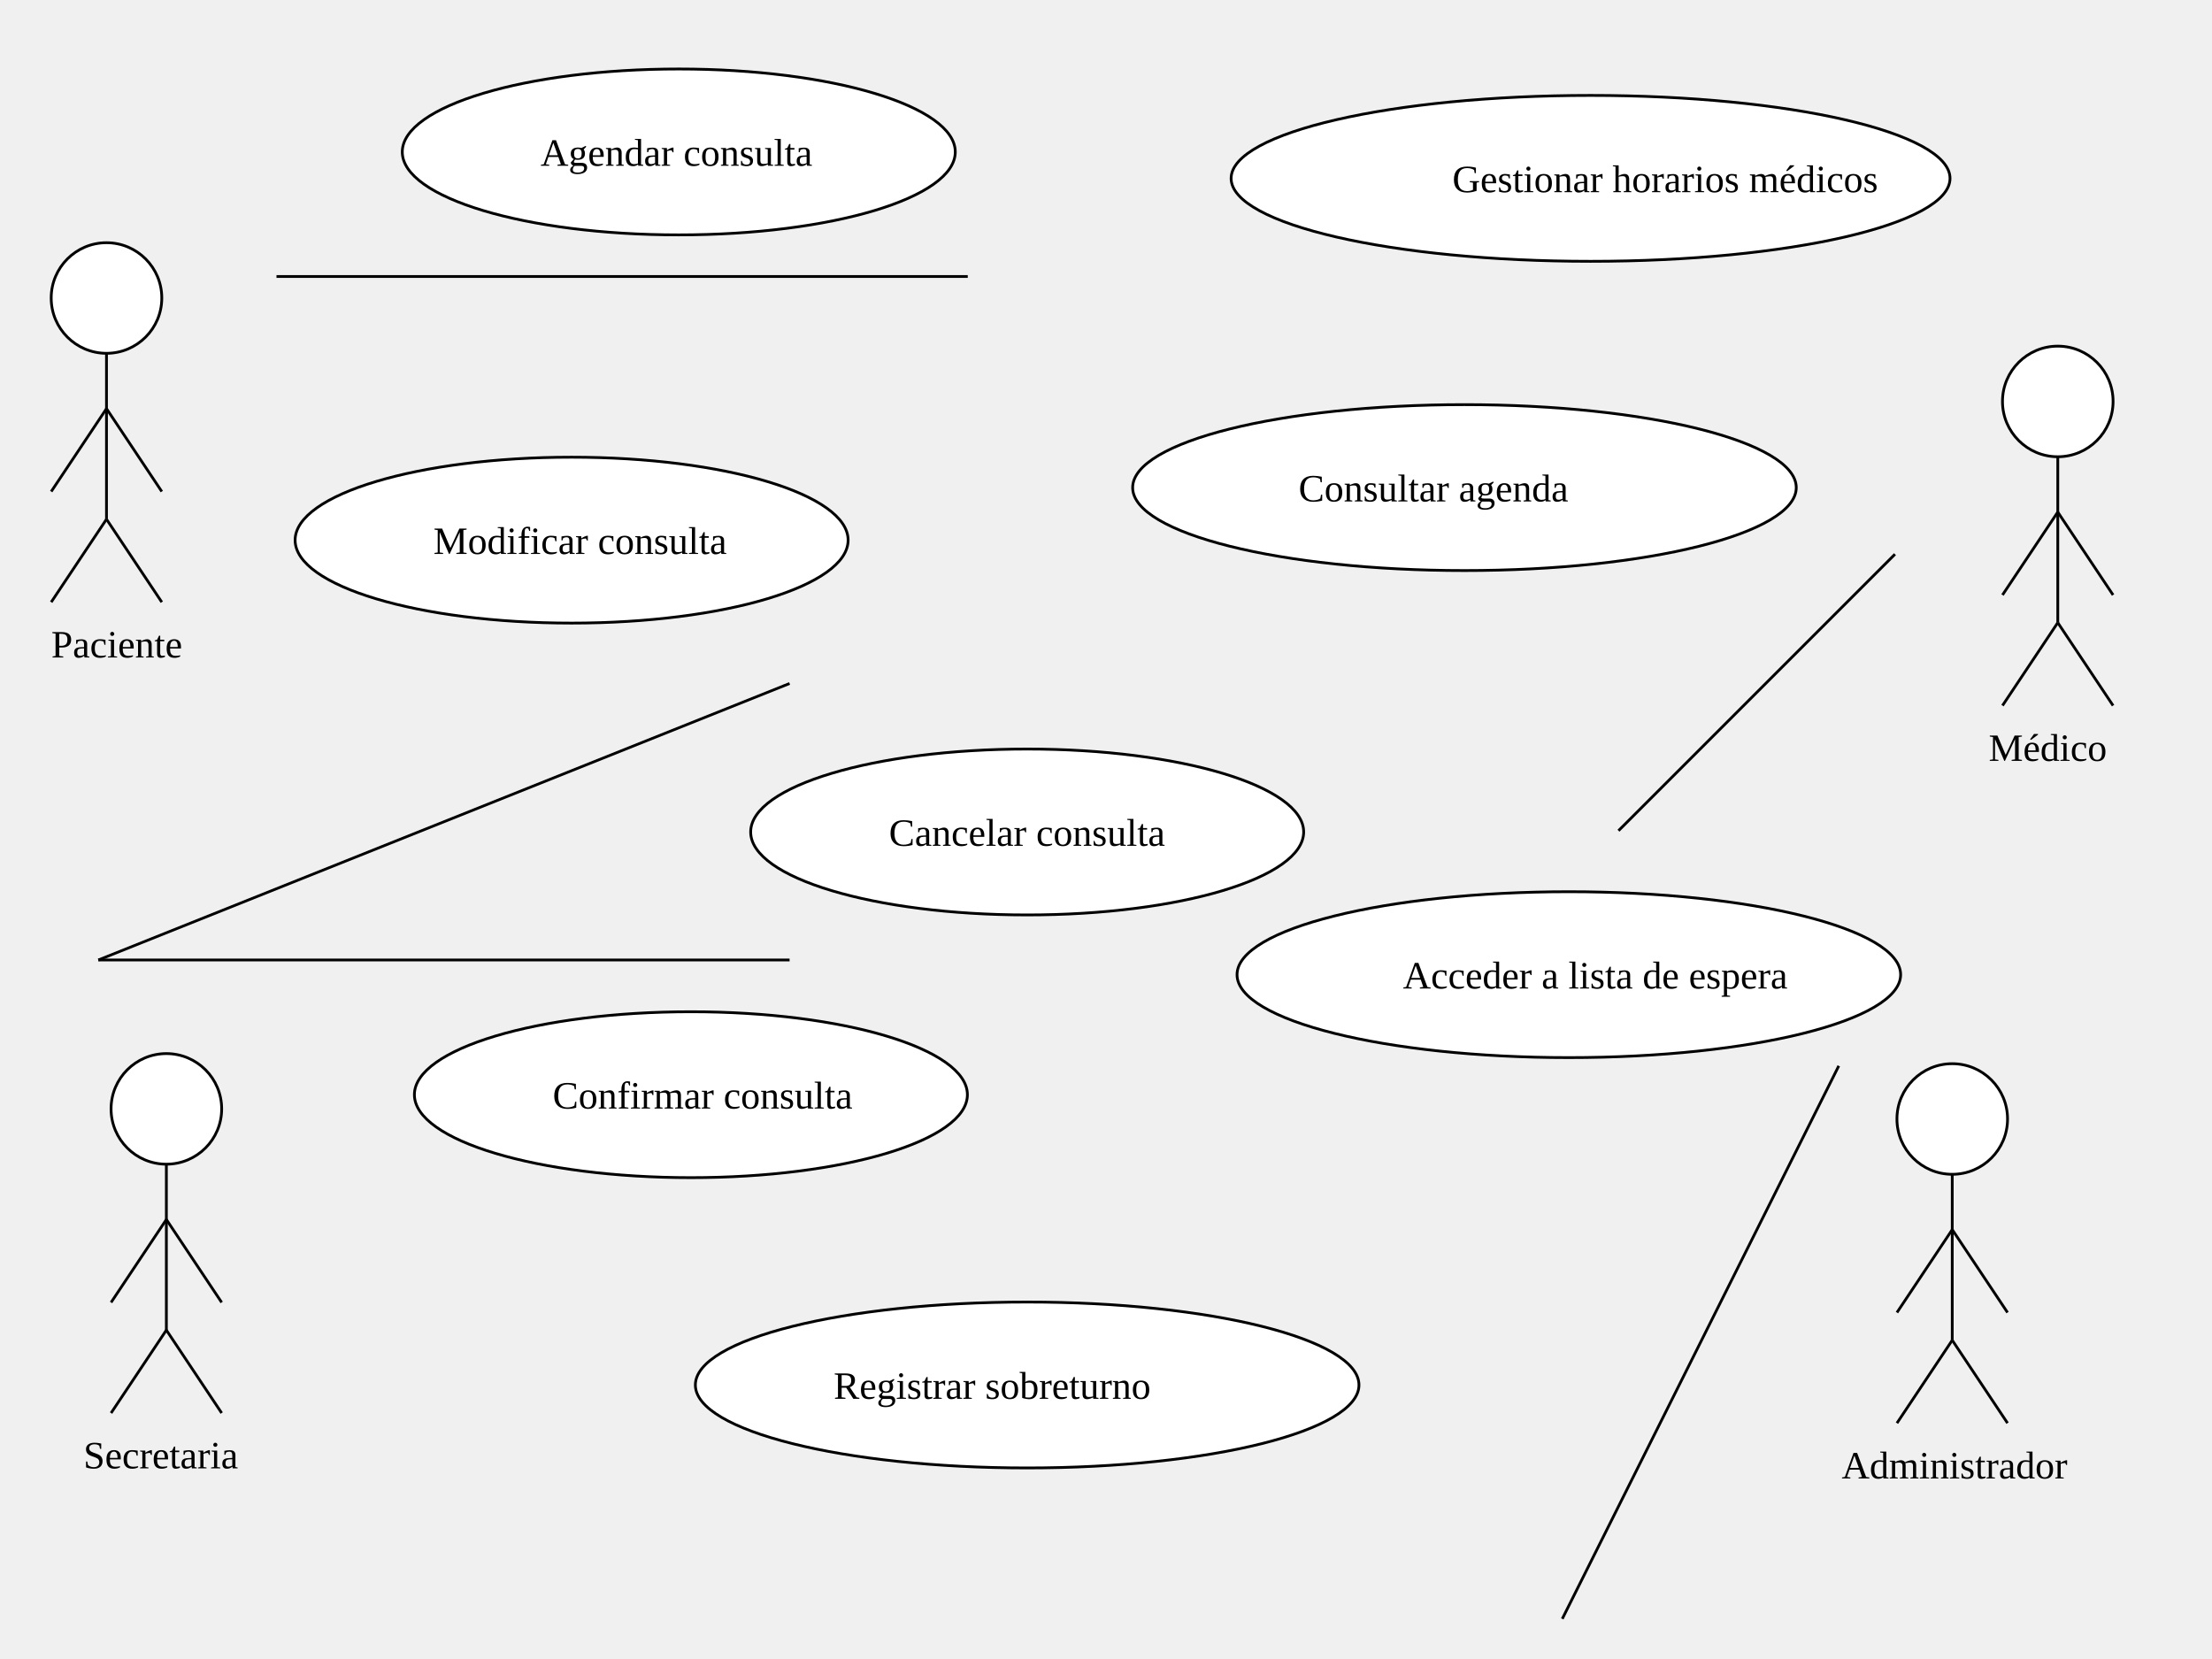
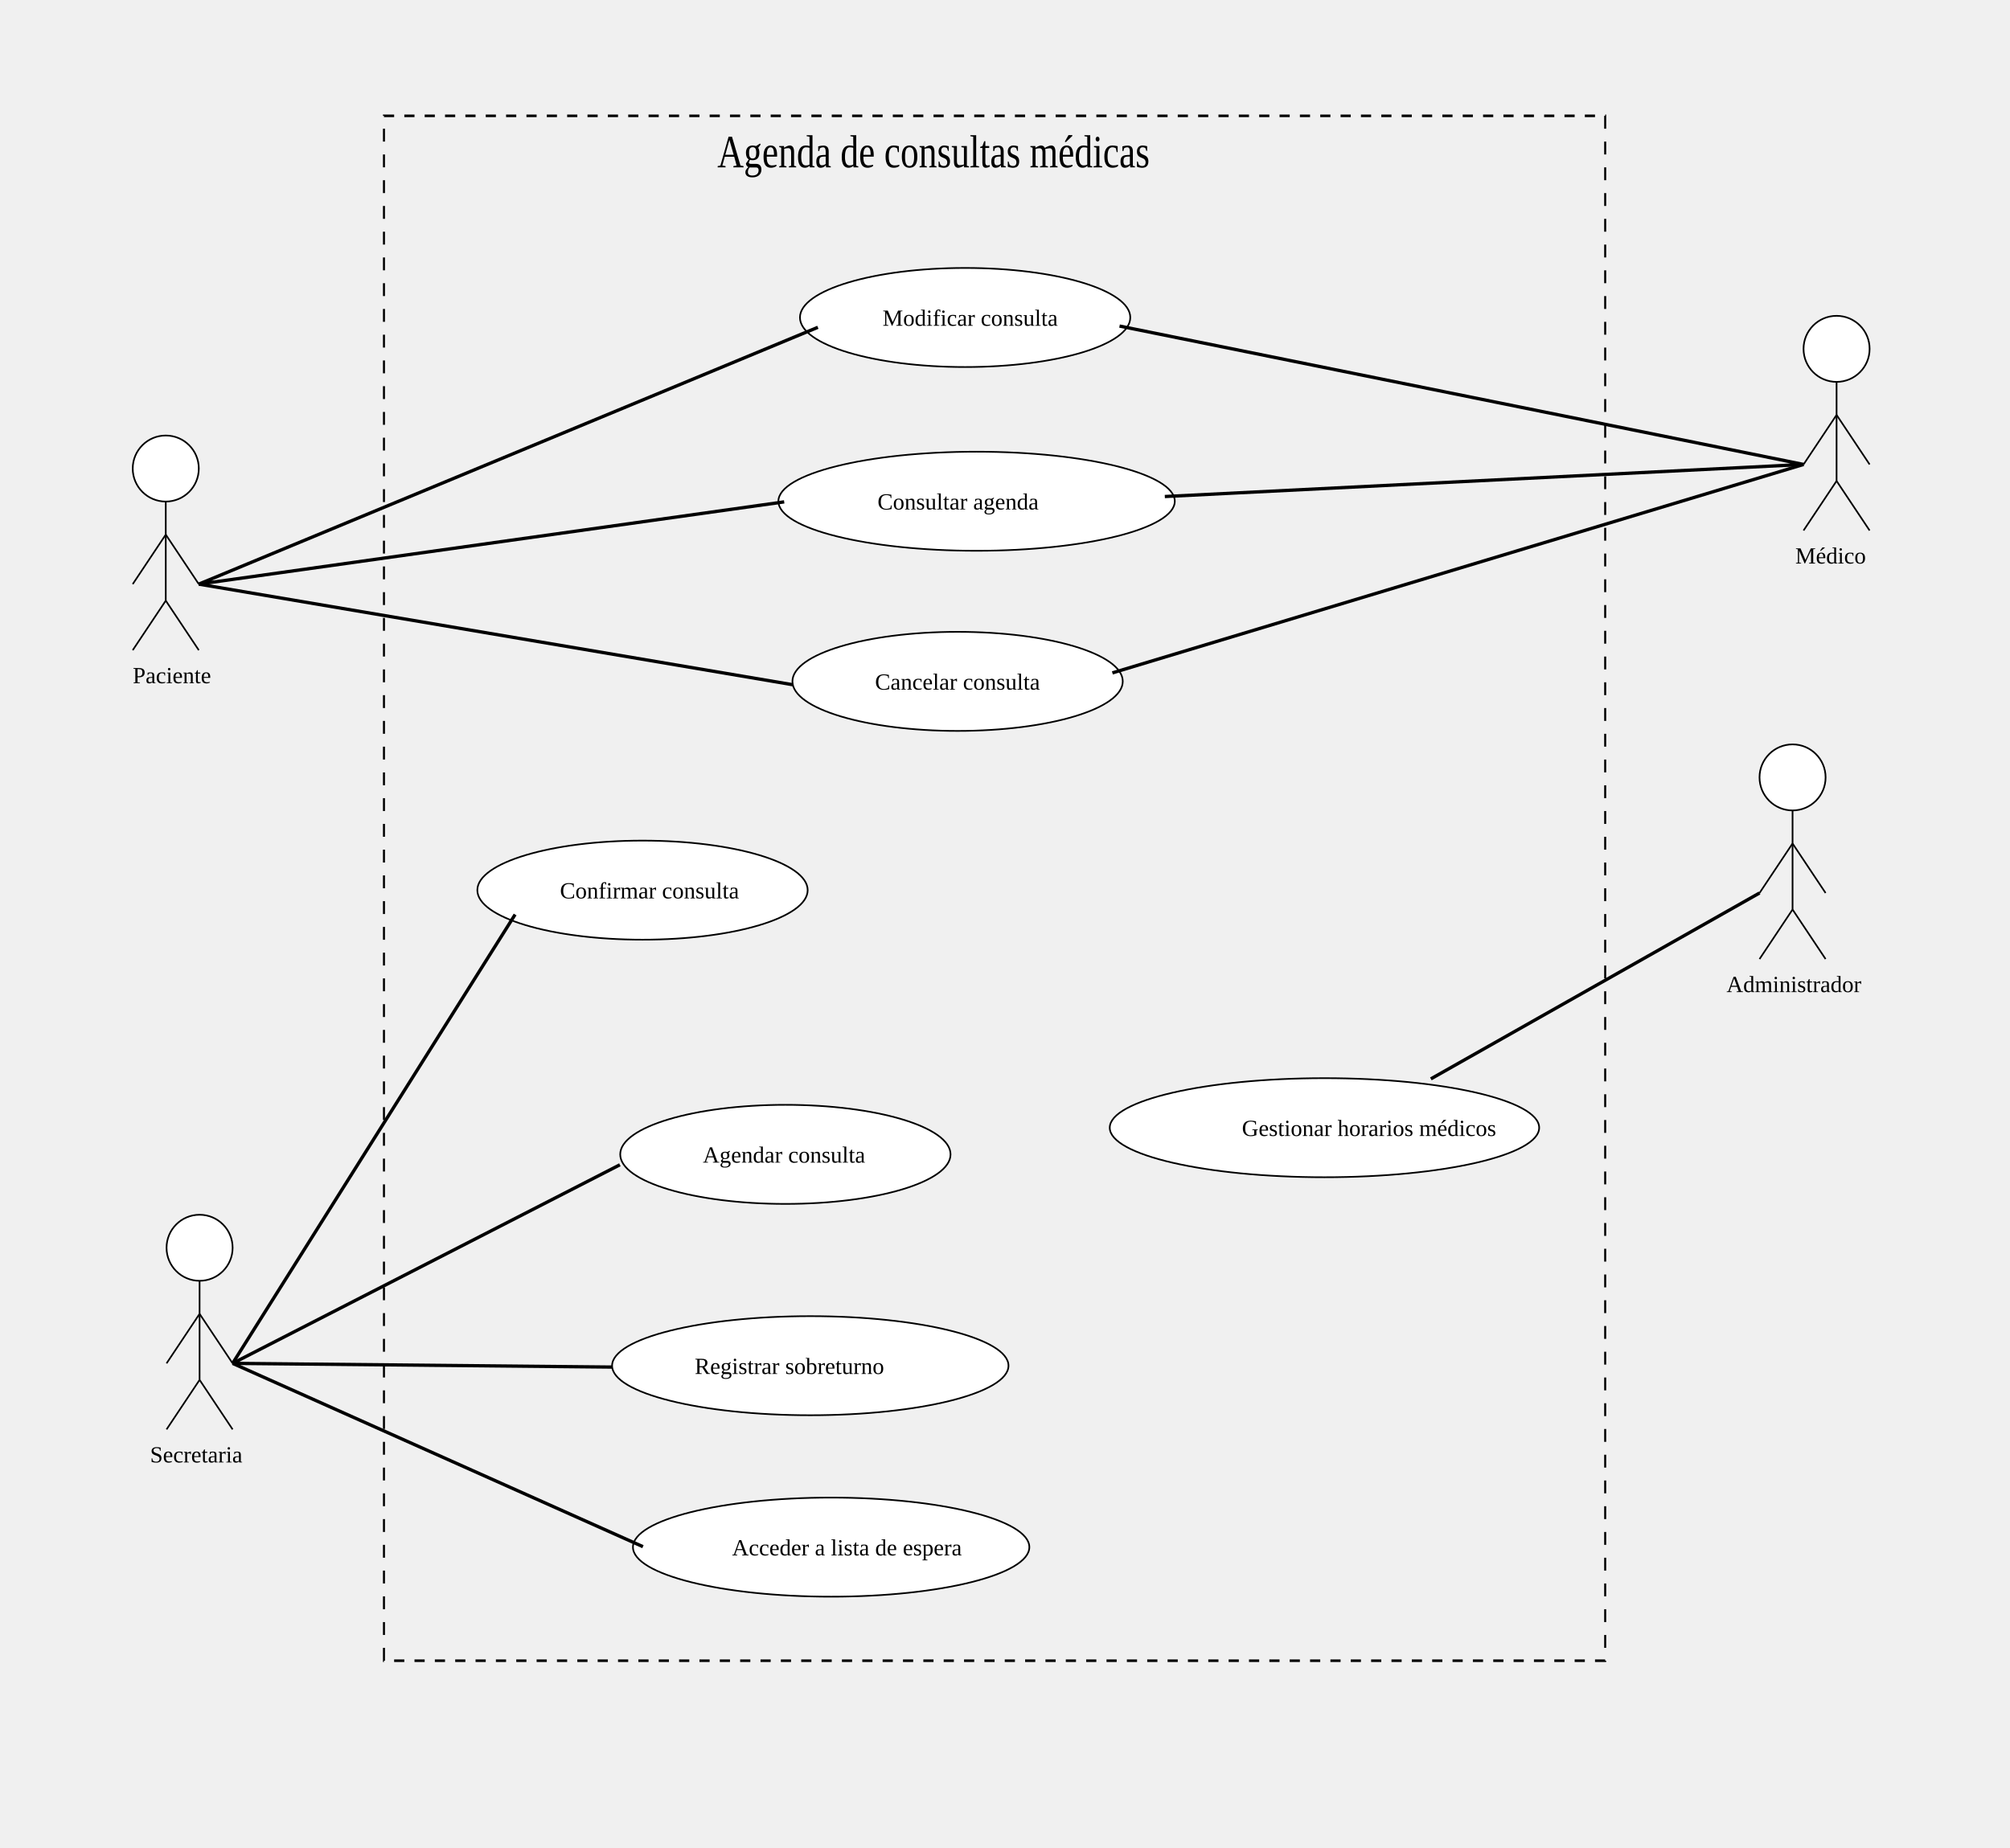
- <svg xmlns="http://www.w3.org/2000/svg" width="800" height="600" version="1.1" id="svg110">
+ <svg xmlns="http://www.w3.org/2000/svg" width="161mm" height="148mm" version="1.1" viewBox="0 0 1217.007 1118.74" id="svg110">
  <defs id="defs114" />
-   <g transform="translate(38.51671,127.7805)" id="g16">
+   <g id="dashed-rectangle" transform="matrix(1.232366,0,0,1.559305,133.8931,54.55996)">
+     <rect x="80" y="10" width="600" height="600" stroke="#000000" fill="none" stroke-dasharray="5, 5" id="rect1" />
+     <text x="350" y="30" font-size="18px" text-anchor="middle" id="text1">Agenda de consultas médicas</text>
+   </g>
+   <g transform="translate(100.3638,303.7502)" id="g16">
    <circle cx="0" cy="-20" r="20" stroke="#000000" fill="#ffffff" id="circle2" />
    <line x1="0" y1="0" x2="0" y2="60" stroke="#000000" id="line4" />
    <line x1="0" y1="20" x2="-20" y2="50" stroke="#000000" id="line6" />
    <line x1="0" y1="20" x2="20" y2="50" stroke="#000000" id="line8" />
    <line x1="0" y1="60" x2="-20" y2="90" stroke="#000000" id="line10" />
    <line x1="0" y1="60" x2="20" y2="90" stroke="#000000" id="line12" />
    <text x="-20" y="110" font-size="14px" id="text14">Paciente</text>
  </g>
-   <g transform="translate(60.16941,421.0468)" id="g32">
+   <g transform="translate(120.8453,775.6598)" id="g32">
    <circle cx="0" cy="-20" r="20" stroke="#000000" fill="#ffffff" id="circle18" />
    <line x1="0" y1="0" x2="0" y2="60" stroke="#000000" id="line20" />
    <line x1="0" y1="20" x2="-20" y2="50" stroke="#000000" id="line22" />
    <line x1="0" y1="20" x2="20" y2="50" stroke="#000000" id="line24" />
    <line x1="0" y1="60" x2="-20" y2="90" stroke="#000000" id="line26" />
    <line x1="0" y1="60" x2="20" y2="90" stroke="#000000" id="line28" />
    <text x="-30" y="110" font-size="14px" id="text30">Secretaria</text>
  </g>
-   <g transform="translate(744.2245,165.1893)" id="g48">
+   <g transform="translate(1112.004,231.2709)" id="g48">
    <circle cx="0" cy="-20" r="20" stroke="#000000" fill="#ffffff" id="circle34" />
    <line x1="0" y1="0" x2="0" y2="60" stroke="#000000" id="line36" />
    <line x1="0" y1="20" x2="-20" y2="50" stroke="#000000" id="line38" />
    <line x1="0" y1="20" x2="20" y2="50" stroke="#000000" id="line40" />
    <line x1="0" y1="60" x2="-20" y2="90" stroke="#000000" id="line42" />
    <line x1="0" y1="60" x2="20" y2="90" stroke="#000000" id="line44" />
    <text x="-25" y="110" font-size="14px" id="text46">Médico</text>
  </g>
-   <g id="g971" transform="translate(6.054969,124.7007)">
+   <g id="g971" transform="translate(385.3516,190.8077)">
    <g transform="translate(700,300)" id="g64">
      <circle cx="0" cy="-20" r="20" stroke="#000000" fill="#ffffff" id="circle50" />
      <line x1="0" y1="0" x2="0" y2="60" stroke="#000000" id="line52" />
      <line x1="0" y1="20" x2="-20" y2="50" stroke="#000000" id="line54" />
      <line x1="0" y1="20" x2="20" y2="50" stroke="#000000" id="line56" />
      <line x1="0" y1="60" x2="-20" y2="90" stroke="#000000" id="line58" />
      <line x1="0" y1="60" x2="20" y2="90" stroke="#000000" id="line60" />
      <text x="-40" y="110" font-size="14px" id="text62">Administrador</text>
    </g>
  </g>
-   <g id="g1019" transform="translate(-125.9988,-45.94622)">
+   <g id="g1019" transform="translate(104.0404,598.1954)">
    <ellipse cx="371.489" cy="100.899" rx="100" ry="30" stroke="#000000" fill="#ffffff" id="ellipse67" />
    <text x="321.489" y="105.899" font-size="14px" id="text69">Agendar consulta</text>
  </g>
-   <g id="g1011" transform="translate(-164.7578,-5.54953)">
+   <g id="g1011" transform="translate(212.8714,-8.621154)">
    <ellipse cx="371.489" cy="200.899" rx="100" ry="30" stroke="#000000" fill="#ffffff" id="ellipse71" />
    <text x="321.489" y="205.899" font-size="14px" id="text73">Modificar consulta</text>
  </g>
-   <g id="g1003">
+   <g id="g1003" transform="translate(208.3135,111.7485)">
    <ellipse cx="371.489" cy="300.899" rx="100" ry="30" stroke="#000000" fill="#ffffff" id="ellipse75" />
    <text x="321.489" y="305.899" font-size="14px" id="text77">Cancelar consulta</text>
  </g>
-   <g id="g995" transform="translate(-121.6158,-4.986882)">
+   <g id="g995" transform="translate(17.53368,138.18)">
    <ellipse cx="371.489" cy="400.899" rx="100" ry="30" stroke="#000000" fill="#ffffff" id="ellipse79" />
    <text x="321.489" y="405.899" font-size="14px" id="text81">Confirmar consulta</text>
  </g>
-   <g id="g999">
+   <g id="g999" transform="translate(119.1225,326.179)">
    <ellipse cx="371.489" cy="500.899" rx="120" ry="30" stroke="#000000" fill="#ffffff" id="ellipse83" />
    <text x="301.489" y="505.899" font-size="14px" id="text85">Registrar sobreturno</text>
  </g>
-   <g id="g1015" transform="translate(103.7644,-36.38877)">
+   <g id="g1015" transform="translate(330.4439,582.0456)">
    <ellipse cx="471.489" cy="100.899" rx="130" ry="30" stroke="#000000" fill="#ffffff" id="ellipse87" />
    <text x="421.489" y="105.899" font-size="14px" id="text89">Gestionar horarios médicos</text>
  </g>
-   <g id="g1007" transform="translate(58.15126,-24.55318)">
+   <g id="g1007" transform="translate(119.8134,102.6532)">
    <ellipse cx="471.489" cy="200.899" rx="120" ry="30" stroke="#000000" fill="#ffffff" id="ellipse91" />
    <text x="411.489" y="205.899" font-size="14px" id="text93">Consultar agenda</text>
  </g>
-   <g id="g991" transform="translate(95.90339,51.60098)">
+   <g id="g991" transform="translate(31.7511,636.0551)">
    <ellipse cx="471.489" cy="300.899" rx="120" ry="30" stroke="#000000" fill="#ffffff" id="ellipse95" />
    <text x="411.489" y="305.899" font-size="14px" id="text97">Acceder a lista de espera</text>
  </g>
-   <line x1="100" y1="100" x2="350" y2="100" stroke="black" id="line100" />
-   <line x1="35.564" y1="347.189" x2="285.564" y2="247.189" stroke="#000000" id="line102" />
-   <line x1="35.564" y1="347.189" x2="285.564" y2="347.189" stroke="#000000" id="line104" />
-   <line x1="685.344" y1="200.437" x2="585.344" y2="300.437" stroke="#000000" id="line106" />
-   <line x1="665.016" y1="385.483" x2="565.016" y2="585.483" stroke="#000000" id="line108" />
+   <path style="fill:none;fill-rule:evenodd;stroke:#000000;stroke-width:2px;stroke-linecap:butt;stroke-linejoin:miter;stroke-opacity:1" d="M 866.347,653.375 1065.352,540.808" id="path986" />
+   <path style="fill:none;fill-rule:evenodd;stroke:#000000;stroke-width:2px;stroke-linecap:butt;stroke-linejoin:miter;stroke-opacity:1" d="m 375.329,705.398 -234.483,120.262 229.822,2.248" id="path1181" />
+   <path style="fill:none;fill-rule:evenodd;stroke:#000000;stroke-width:2px;stroke-linecap:butt;stroke-linejoin:miter;stroke-opacity:1" d="m 140.845,825.66 248.444,111.009" id="path1183" />
+   <path style="fill:none;fill-rule:evenodd;stroke:#000000;stroke-width:2px;stroke-linecap:butt;stroke-linejoin:miter;stroke-opacity:1" d="M 140.845,825.66 311.893,553.83" id="path1185" />
+   <path style="fill:none;fill-rule:evenodd;stroke:#000000;stroke-width:2px;stroke-linecap:butt;stroke-linejoin:miter;stroke-opacity:1" d="M 495.202,198.219 120.364,353.75 474.809,303.931" id="path1413" />
+   <path style="fill:none;fill-rule:evenodd;stroke:#000000;stroke-width:2px;stroke-linecap:butt;stroke-linejoin:miter;stroke-opacity:1" d="M 480.106,414.686 120.364,353.75" id="path1415" />
+   <path style="fill:none;fill-rule:evenodd;stroke:#000000;stroke-width:2px;stroke-linecap:butt;stroke-linejoin:miter;stroke-opacity:1" d="m 677.853,197.465 414.151,83.805 -386.734,19.429" id="path1417" />
+   <path style="fill:none;fill-rule:evenodd;stroke:#000000;stroke-width:2px;stroke-linecap:butt;stroke-linejoin:miter;stroke-opacity:1" d="M 1092.004,281.271 673.516,407.502" id="path1419" />
</svg>
